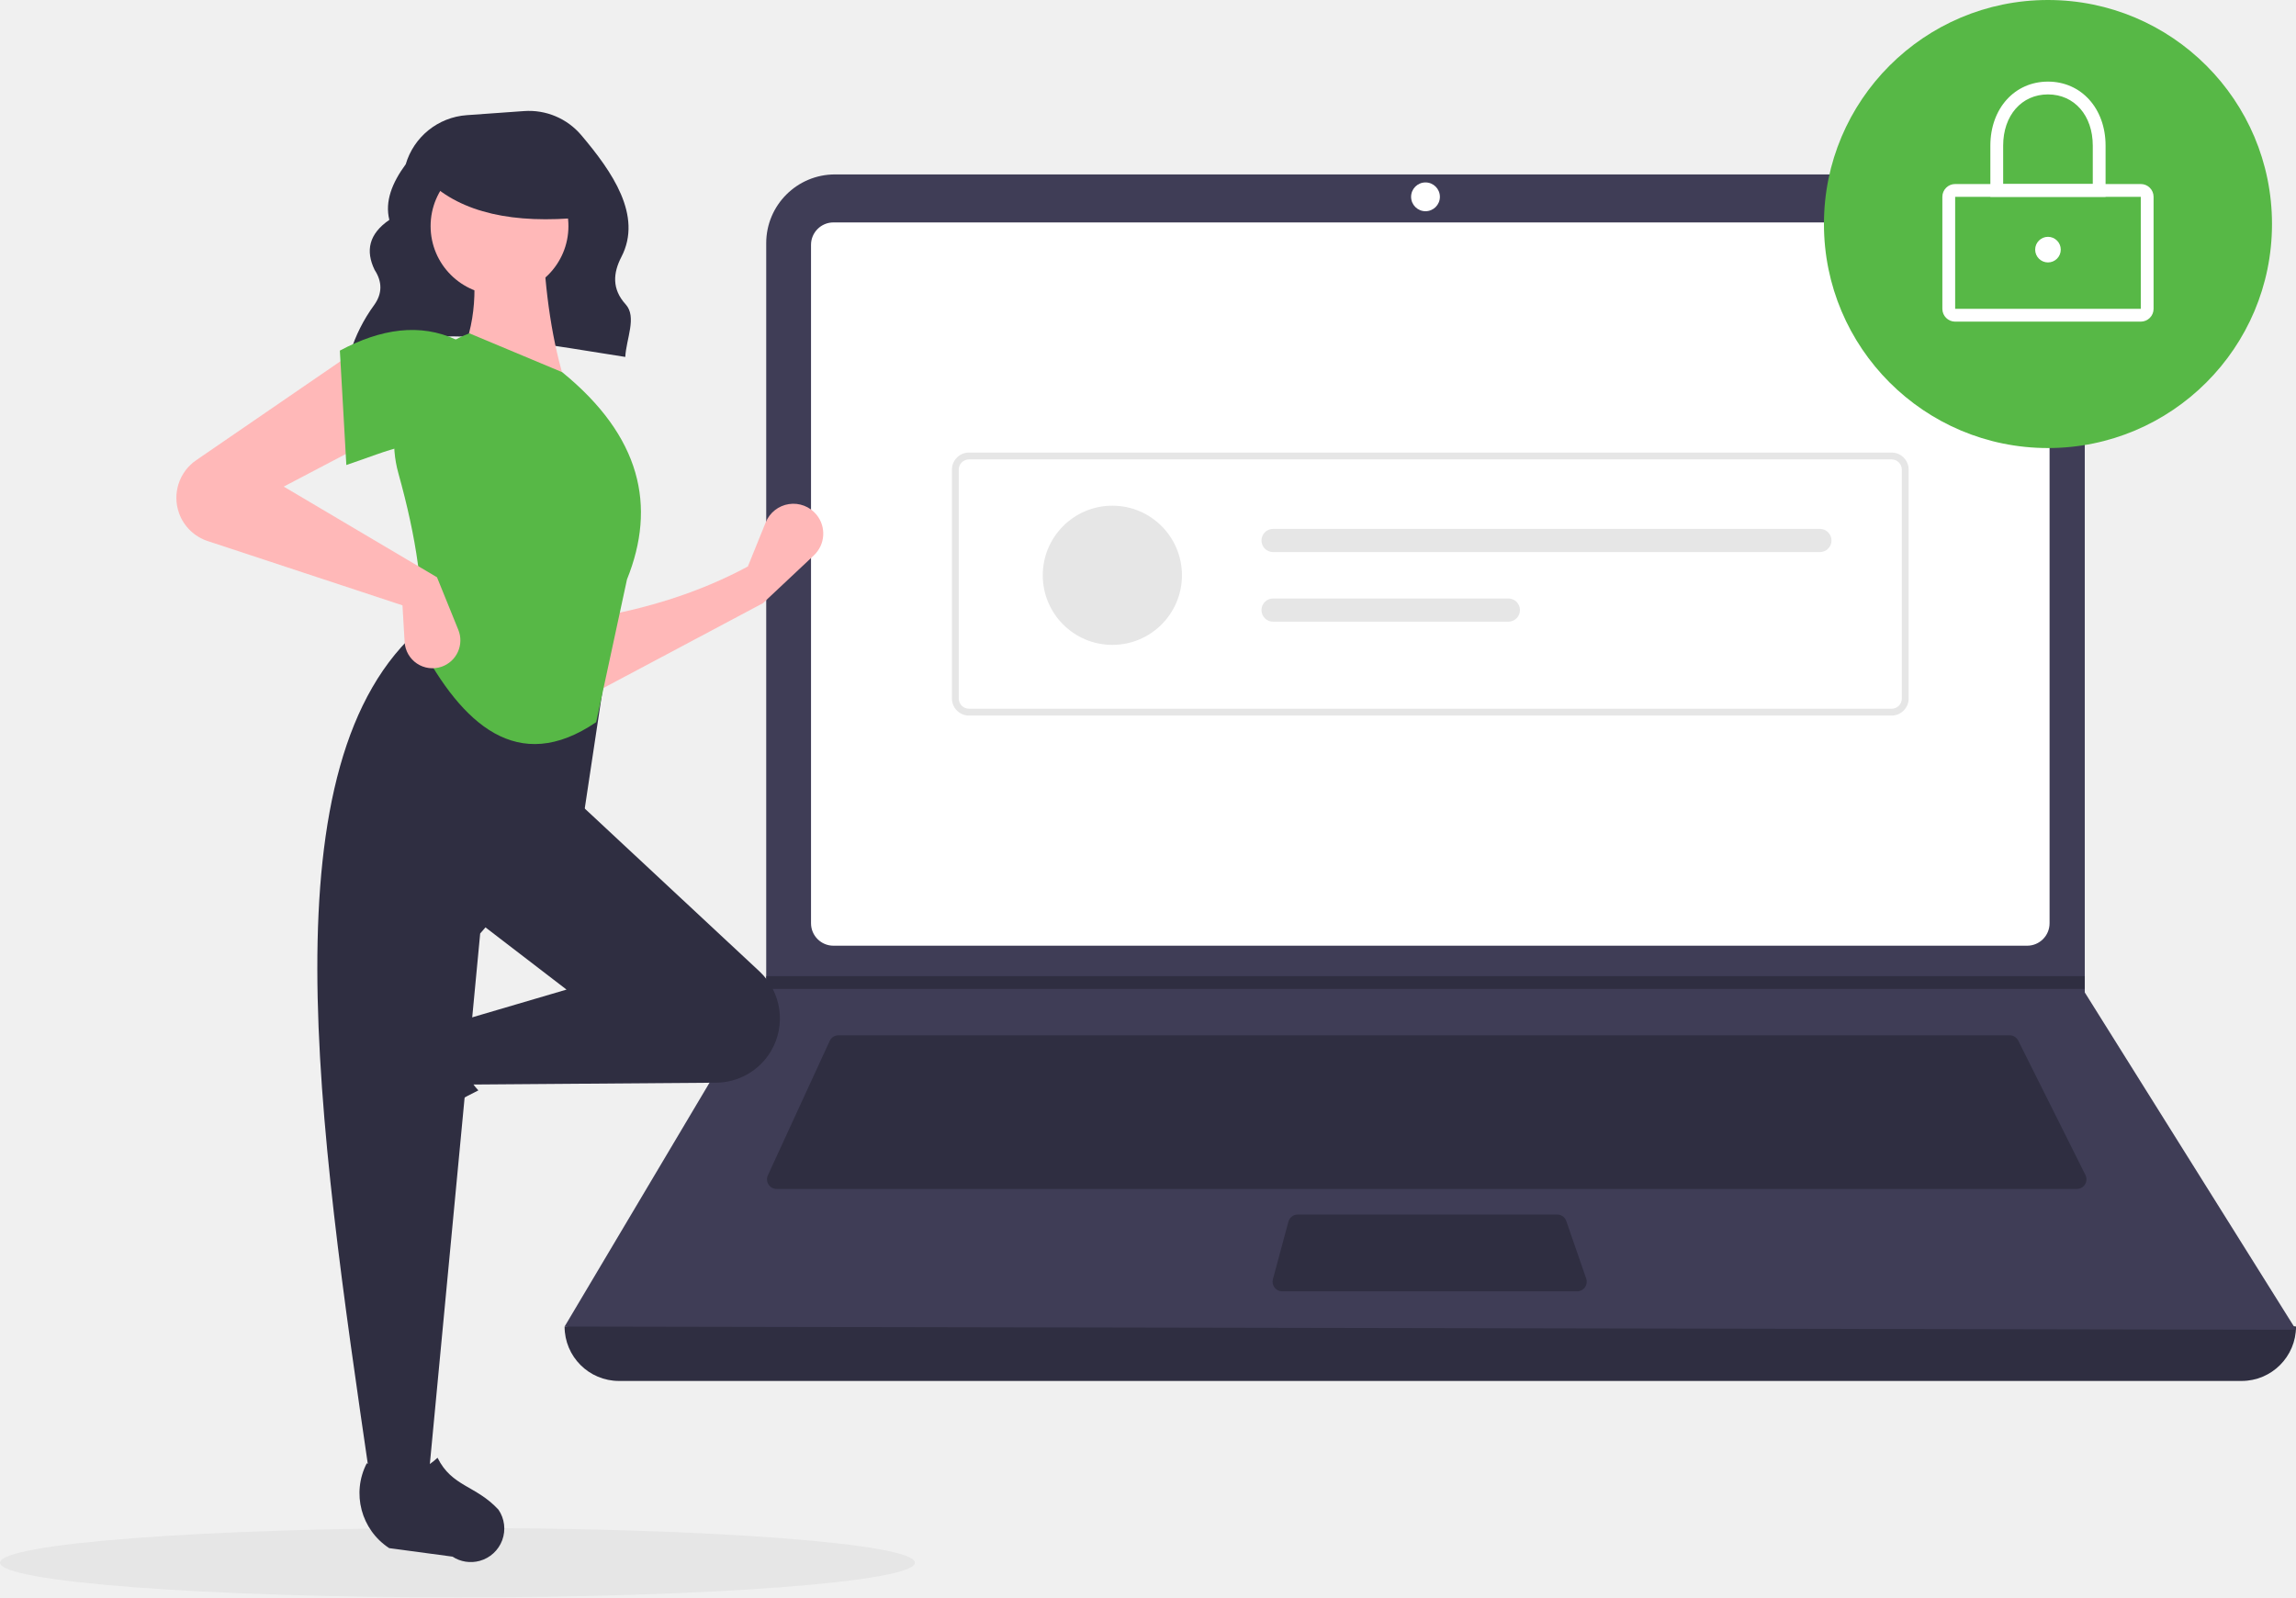
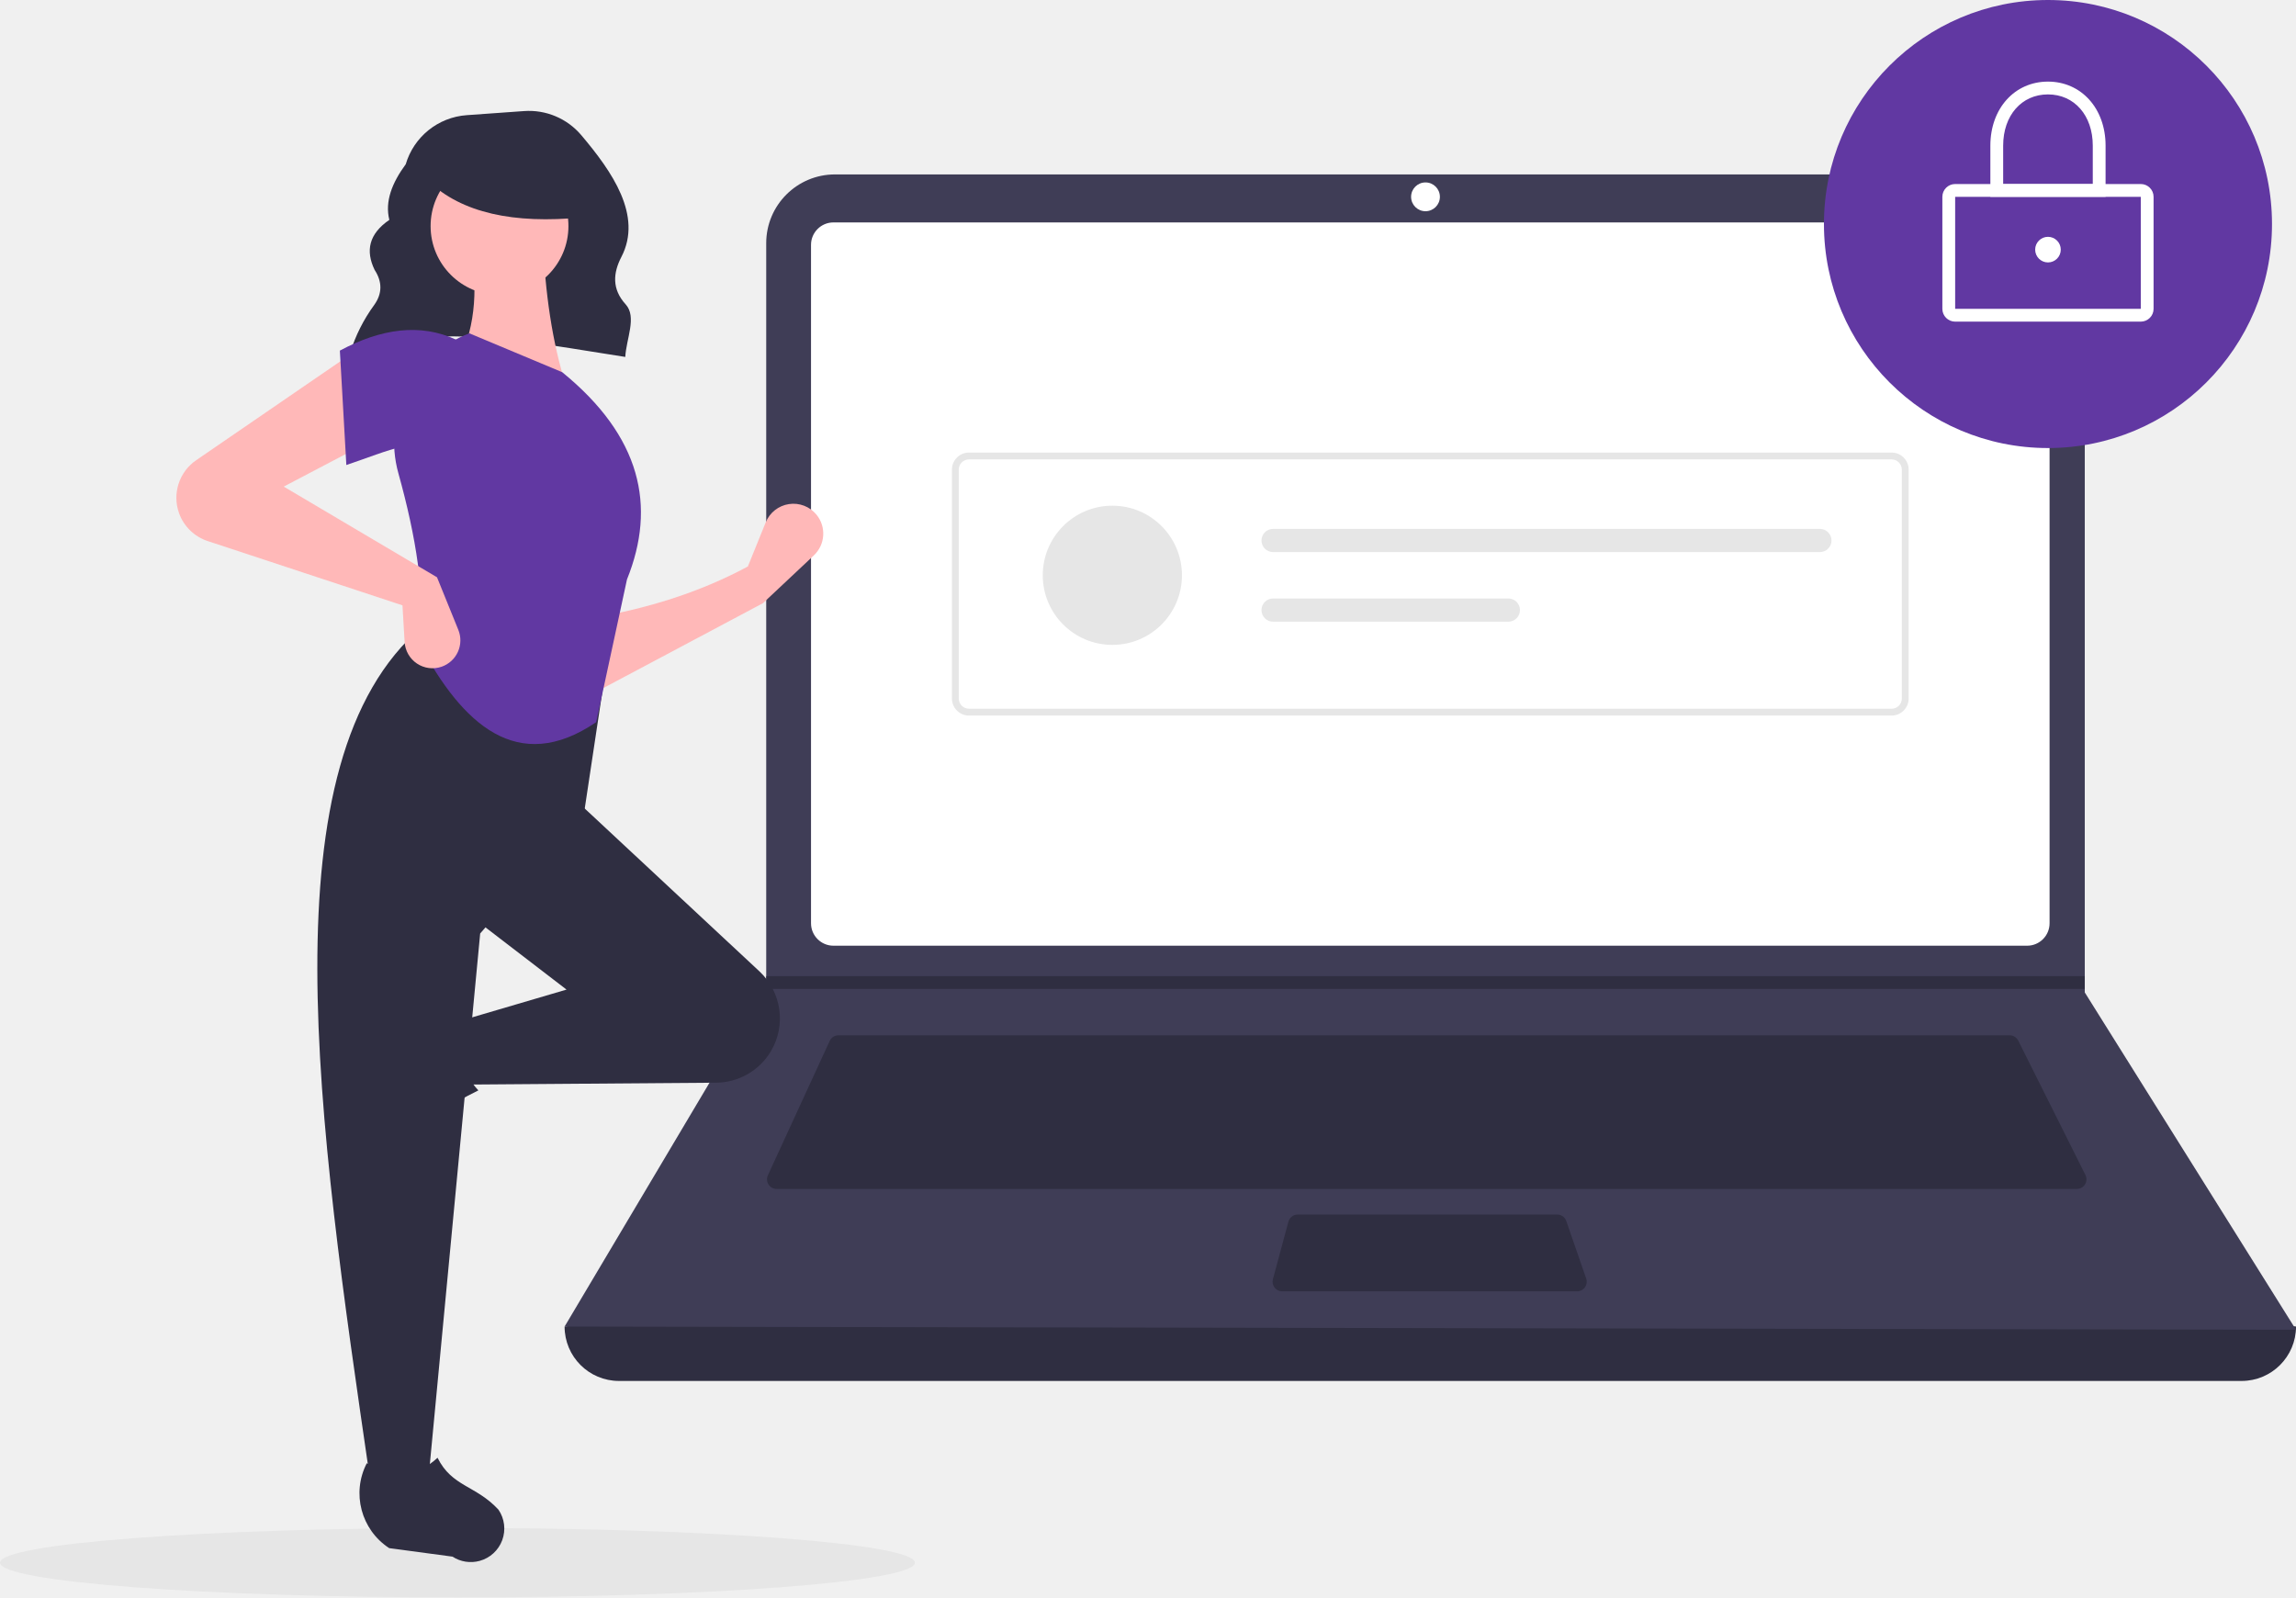
<svg xmlns="http://www.w3.org/2000/svg" id="a5c16198-98a1-478b-8909-43624583dcf2" data-name="Layer 1" width="793" height="551.732" viewBox="0 0 793 551.732">
  <ellipse cx="158" cy="539.732" rx="158" ry="12" fill="#e6e6e6" />
  <path d="M324.272,296.554c27.497-11.695,61.744-4.285,95.191.858.311-6.228,4.084-13.808.132-18.153-4.801-5.279-4.359-10.825-1.47-16.404,7.388-14.265-3.197-29.444-13.884-42.065a23.669,23.669,0,0,0-19.755-8.292l-19.797,1.414A23.709,23.709,0,0,0,343.635,230.859v0c-4.727,6.429-7.257,12.841-5.664,19.219-7.081,4.839-8.27,10.68-5.089,17.264,2.698,4.146,2.669,8.182-.123,12.106a55.891,55.891,0,0,0-8.31,16.506Z" transform="translate(-203.5 -174.1342)" fill="#2f2e41" />
  <path d="M977.709,651.097H417.291A18.791,18.791,0,0,1,398.5,632.306h0q304.727-35.415,598,0h0A18.791,18.791,0,0,1,977.709,651.097Z" transform="translate(-203.5 -174.1342)" fill="#2f2e41" />
  <path d="M996.5,633.412l-598-1.105,69.306-116.616.332-.553V258.131a23.752,23.752,0,0,1,23.754-23.754H899.792a23.752,23.752,0,0,1,23.754,23.754V516.906Z" transform="translate(-203.5 -174.1342)" fill="#3f3d56" />
  <path d="M491.35,250.957a7.746,7.746,0,0,0-7.738,7.738V493.031a7.747,7.747,0,0,0,7.738,7.738H903.65a7.747,7.747,0,0,0,7.738-7.738V258.694a7.747,7.747,0,0,0-7.738-7.738Z" transform="translate(-203.5 -174.1342)" fill="#fff" />
  <path d="M493.078,531.718a3.325,3.325,0,0,0-3.013,1.93l-21.355,46.425a3.316,3.316,0,0,0,3.012,4.702H920.814a3.316,3.316,0,0,0,2.965-4.799L900.567,533.551a3.299,3.299,0,0,0-2.965-1.833Z" transform="translate(-203.5 -174.1342)" fill="#2f2e41" />
  <circle cx="492.342" cy="67.98" r="4.974" fill="#fff" />
  <path d="M651.7,593.619a3.321,3.321,0,0,0-3.202,2.454l-5.357,19.896a3.316,3.316,0,0,0,3.202,4.179h101.874a3.315,3.315,0,0,0,3.133-4.401l-6.887-19.896a3.318,3.318,0,0,0-3.134-2.231Z" transform="translate(-203.5 -174.1342)" fill="#2f2e41" />
  <polygon points="720.046 337.135 720.046 341.556 264.306 341.556 264.649 341.004 264.649 337.135 720.046 337.135" fill="#2f2e41" />
-   <circle cx="707.335" cy="77.375" r="77.375" fill="#57b846" />
+   <circle cx="707.335" cy="77.375" r="77.375" fill="#6138a2" />
  <path d="M942.89,285.223H878.779a4.426,4.426,0,0,1-4.421-4.421V242.114a4.426,4.426,0,0,1,4.421-4.421H942.89a4.426,4.426,0,0,1,4.421,4.421v38.688A4.426,4.426,0,0,1,942.89,285.223Zm-64.111-43.109v38.688h64.114L942.89,242.114Z" transform="translate(-203.5 -174.1342)" fill="#fff" />
  <path d="M930.731,242.114h-39.793V224.428c0-12.81,8.368-22.107,19.896-22.107s19.896,9.297,19.896,22.107Zm-35.372-4.421h30.95V224.428c0-10.413-6.363-17.686-15.475-17.686s-15.475,7.273-15.475,17.686Z" transform="translate(-203.5 -174.1342)" fill="#fff" />
  <circle cx="707.335" cy="86.218" r="4.421" fill="#fff" />
  <path d="M856.82,421.284H538.18a5.908,5.908,0,0,1-5.901-5.901V336.342a5.908,5.908,0,0,1,5.901-5.901H856.82a5.908,5.908,0,0,1,5.901,5.901V415.383A5.908,5.908,0,0,1,856.82,421.284Zm-318.64-88.482a3.544,3.544,0,0,0-3.54,3.54V415.383a3.544,3.544,0,0,0,3.54,3.54H856.82a3.544,3.544,0,0,0,3.54-3.54V336.342a3.544,3.544,0,0,0-3.54-3.54Z" transform="translate(-203.5 -174.1342)" fill="#e6e6e6" />
  <circle cx="384.19" cy="198.695" r="24.036" fill="#e6e6e6" />
  <path d="M643.203,356.805a4.006,4.006,0,1,0,0,8.012H832.061a4.006,4.006,0,0,0,0-8.012Z" transform="translate(-203.5 -174.1342)" fill="#e6e6e6" />
  <path d="M643.203,380.842a4.006,4.006,0,1,0,0,8.012H724.469a4.006,4.006,0,1,0,0-8.012Z" transform="translate(-203.5 -174.1342)" fill="#e6e6e6" />
  <path d="M467.022,382.462,408.119,413.778l-.746-26.096c19.226-3.209,37.517-8.797,54.429-17.895l6.16-15.22a10.318,10.318,0,0,1,17.536-2.678l0,0a10.318,10.318,0,0,1-.908,14.069Z" transform="translate(-203.5 -174.1342)" fill="#ffb8b8" />
  <path d="M323.098,563.267v0a11.574,11.574,0,0,1,1.469-9.363l12.939-19.858a22.612,22.612,0,0,1,29.335-7.739h0c-5.438,9.256-4.68,17.377,1.878,24.434a117.631,117.631,0,0,0-27.936,19.045A11.574,11.574,0,0,1,323.098,563.267Z" transform="translate(-203.5 -174.1342)" fill="#2f2e41" />
  <path d="M469.705,537.303l0,0a22.203,22.203,0,0,1-18.871,10.779l-85.96.651-3.728-21.623,38.026-11.184-32.061-24.605L402.154,450.313l63.65,59.324A22.203,22.203,0,0,1,469.705,537.303Z" transform="translate(-203.5 -174.1342)" fill="#2f2e41" />
  <path d="M351.453,685.179H331.321c-18.075-123.898-36.474-248.142,17.895-294.515l64.122,10.439L405.136,455.532l-35.789,41.008Z" transform="translate(-203.5 -174.1342)" fill="#2f2e41" />
  <path d="M369.149,713.246h0a11.574,11.574,0,0,1-9.363-1.469l-21.859-2.938a22.612,22.612,0,0,1-7.741-29.335v0c9.257,5.437,17.377,4.679,24.434-1.879,4.986,10.067,13.201,9.453,21.047,17.935A11.574,11.574,0,0,1,369.149,713.246Z" transform="translate(-203.5 -174.1342)" fill="#2f2e41" />
  <path d="M399.172,307.902l-37.28-8.947c6.192-12.674,6.702-26.776,3.728-41.754l25.351-.746C391.764,275.08,394.167,292.481,399.172,307.902Z" transform="translate(-203.5 -174.1342)" fill="#ffb8b8" />
-   <path d="M409.418,423.552c-27.139,18.493-46.314.633-60.947-26.923,2.033-16.862-1.259-37.041-7.357-58.966a40.138,40.138,0,0,1,24.506-48.401h0l32.061,13.421c27.224,22.19,32.582,46.227,22.368,71.578Z" transform="translate(-203.5 -174.1342)" fill="#57b846" />
+   <path d="M409.418,423.552c-27.139,18.493-46.314.633-60.947-26.923,2.033-16.862-1.259-37.041-7.357-58.966a40.138,40.138,0,0,1,24.506-48.401h0l32.061,13.421c27.224,22.19,32.582,46.227,22.368,71.578Z" transform="translate(-203.5 -174.1342)" fill="#6138a2" />
  <path d="M331.321,326.542,301.497,342.2l52.938,31.316,7.366,18.17a9.637,9.637,0,0,1-5.789,12.731h0a9.637,9.637,0,0,1-12.762-8.544l-.745-12.663-67.284-22.204a15.733,15.733,0,0,1-9.873-9.611v0a15.733,15.733,0,0,1,5.903-18.303l54.105-37.118Z" transform="translate(-203.5 -174.1342)" fill="#ffb8b8" />
-   <path d="M361.146,329.524c-12.439-5.451-23.749.47-38.026,5.219l-2.237-39.517c14.176-7.556,27.692-9.593,40.263-3.728Z" transform="translate(-203.5 -174.1342)" fill="#57b846" />
+   <path d="M361.146,329.524c-12.439-5.451-23.749.47-38.026,5.219l-2.237-39.517c14.176-7.556,27.692-9.593,40.263-3.728Z" transform="translate(-203.5 -174.1342)" fill="#6138a2" />
  <circle cx="172.525" cy="78.093" r="23.802" fill="#ffb8b8" />
  <path d="M404.5,249.224c-23.566,2.308-41.523-1.546-53-12.52v-8.838h51Z" transform="translate(-203.5 -174.1342)" fill="#2f2e41" />
</svg>
